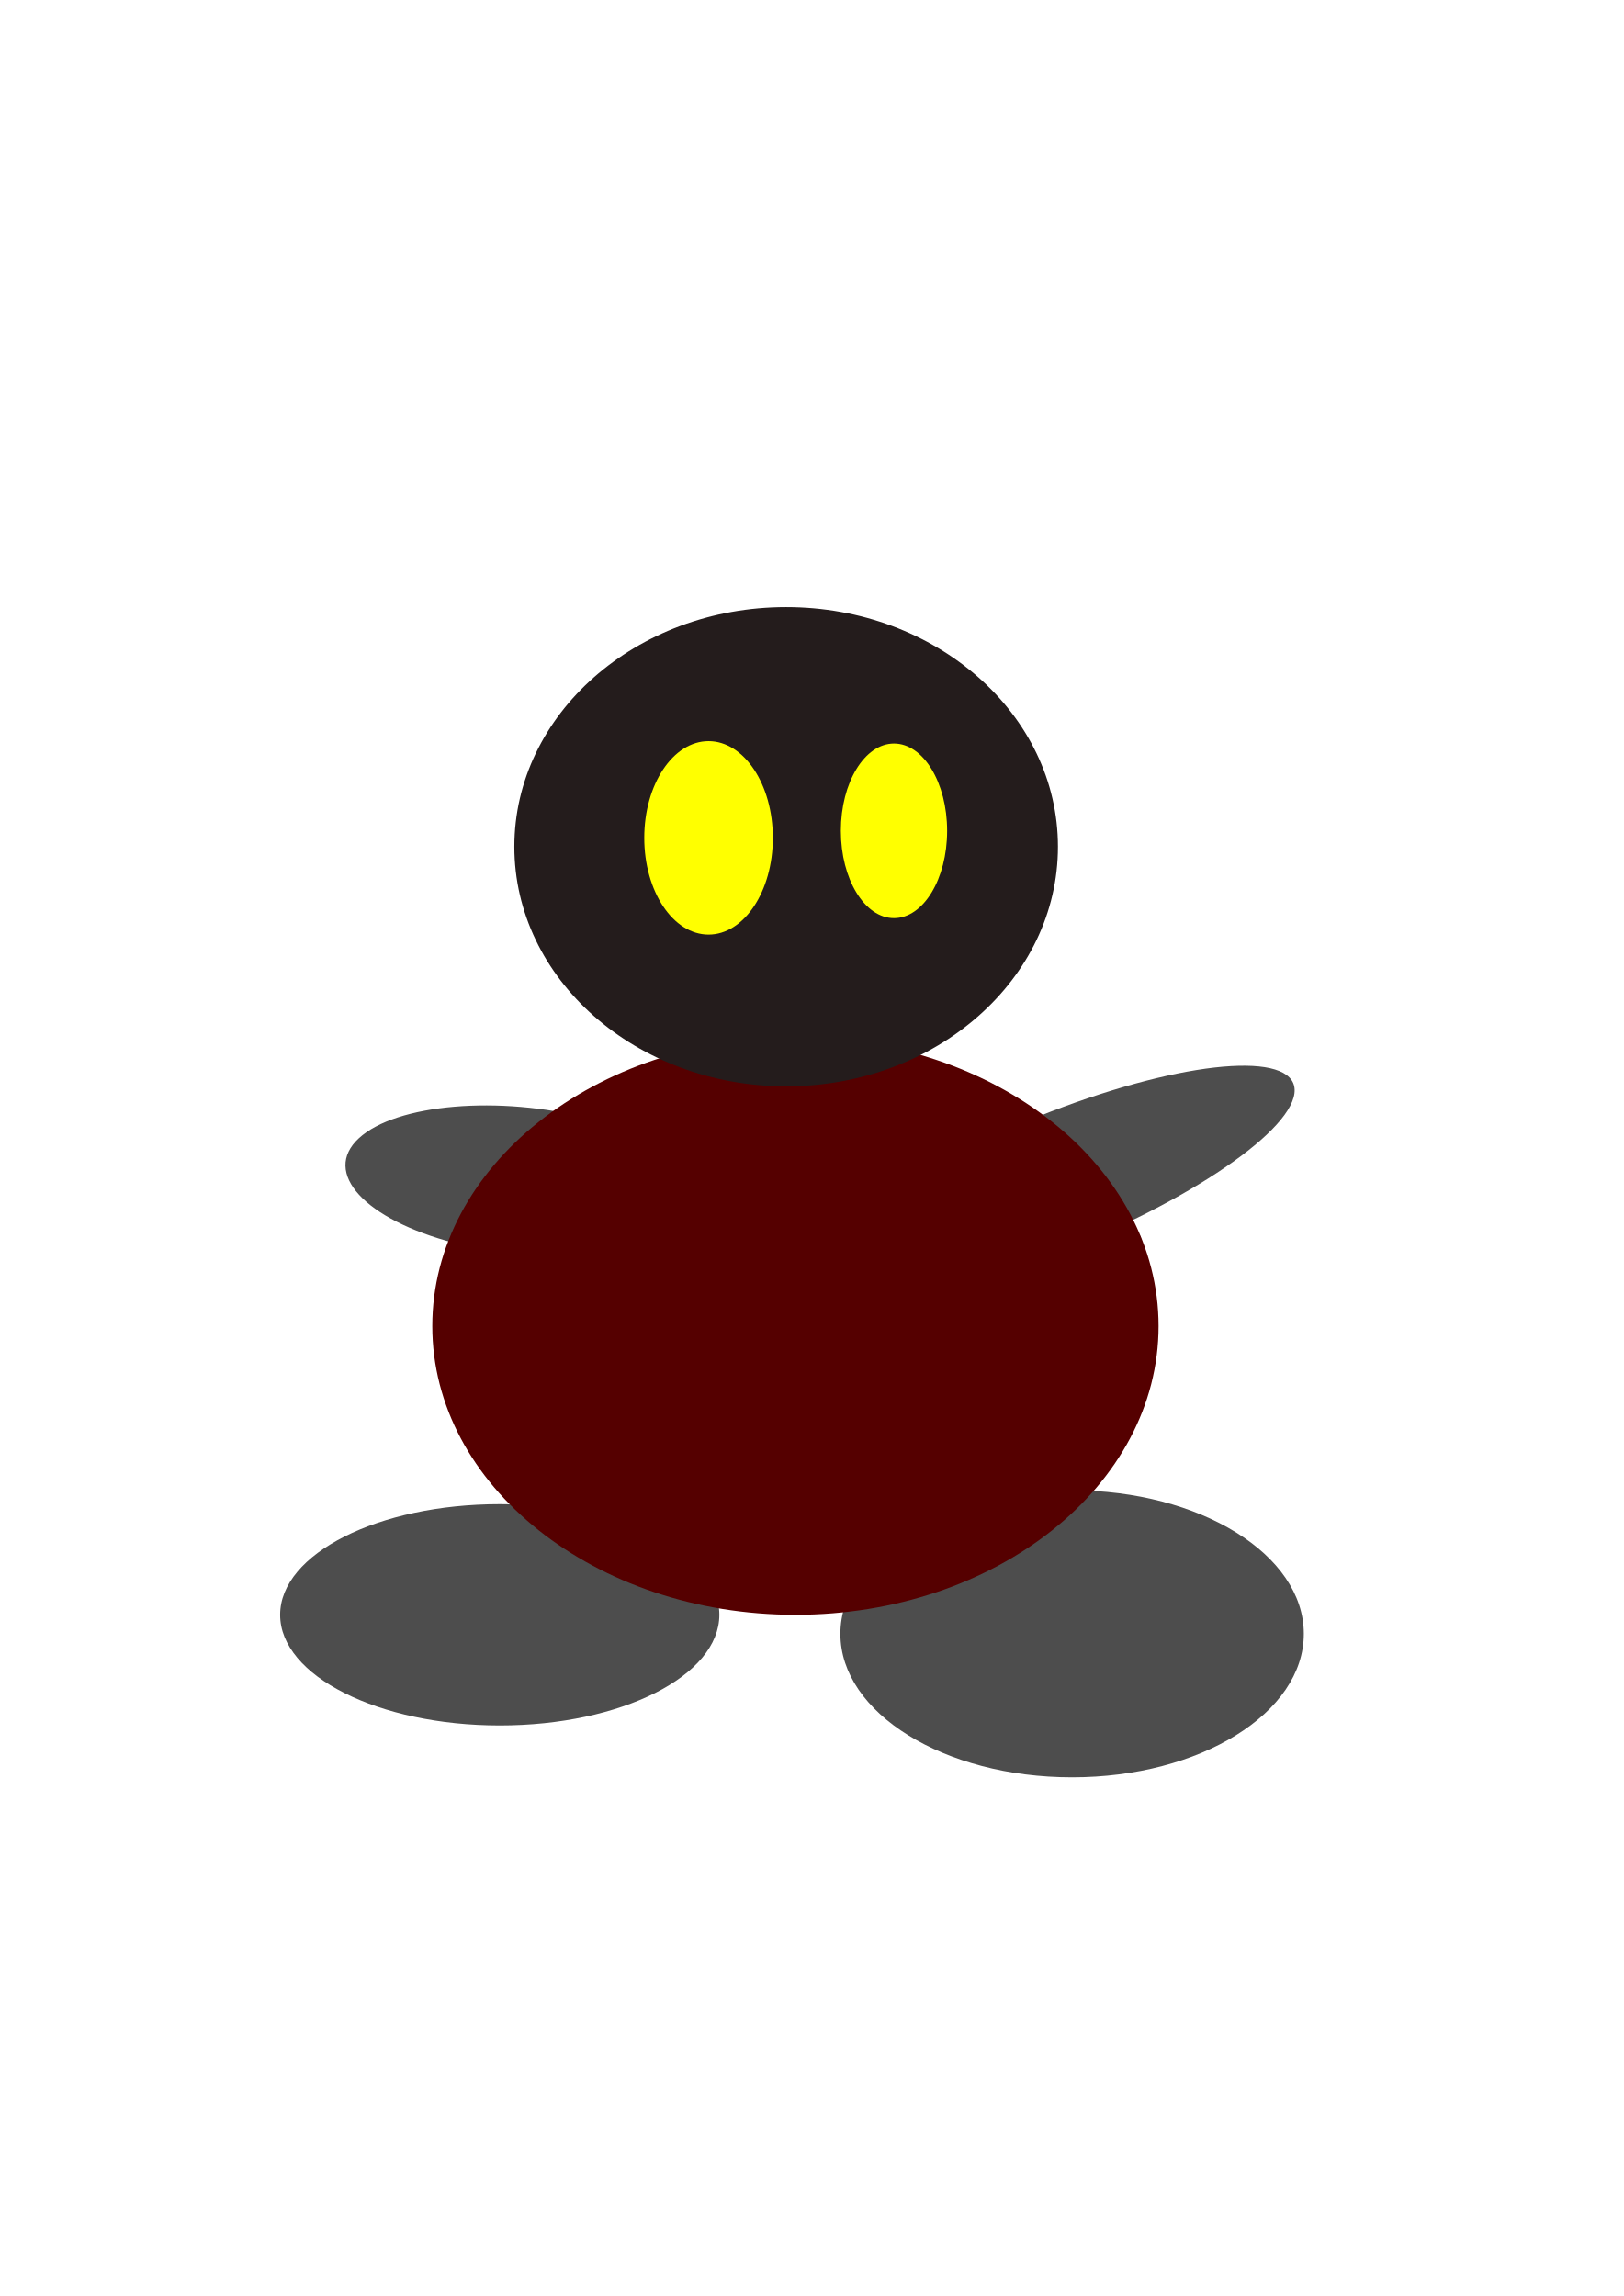
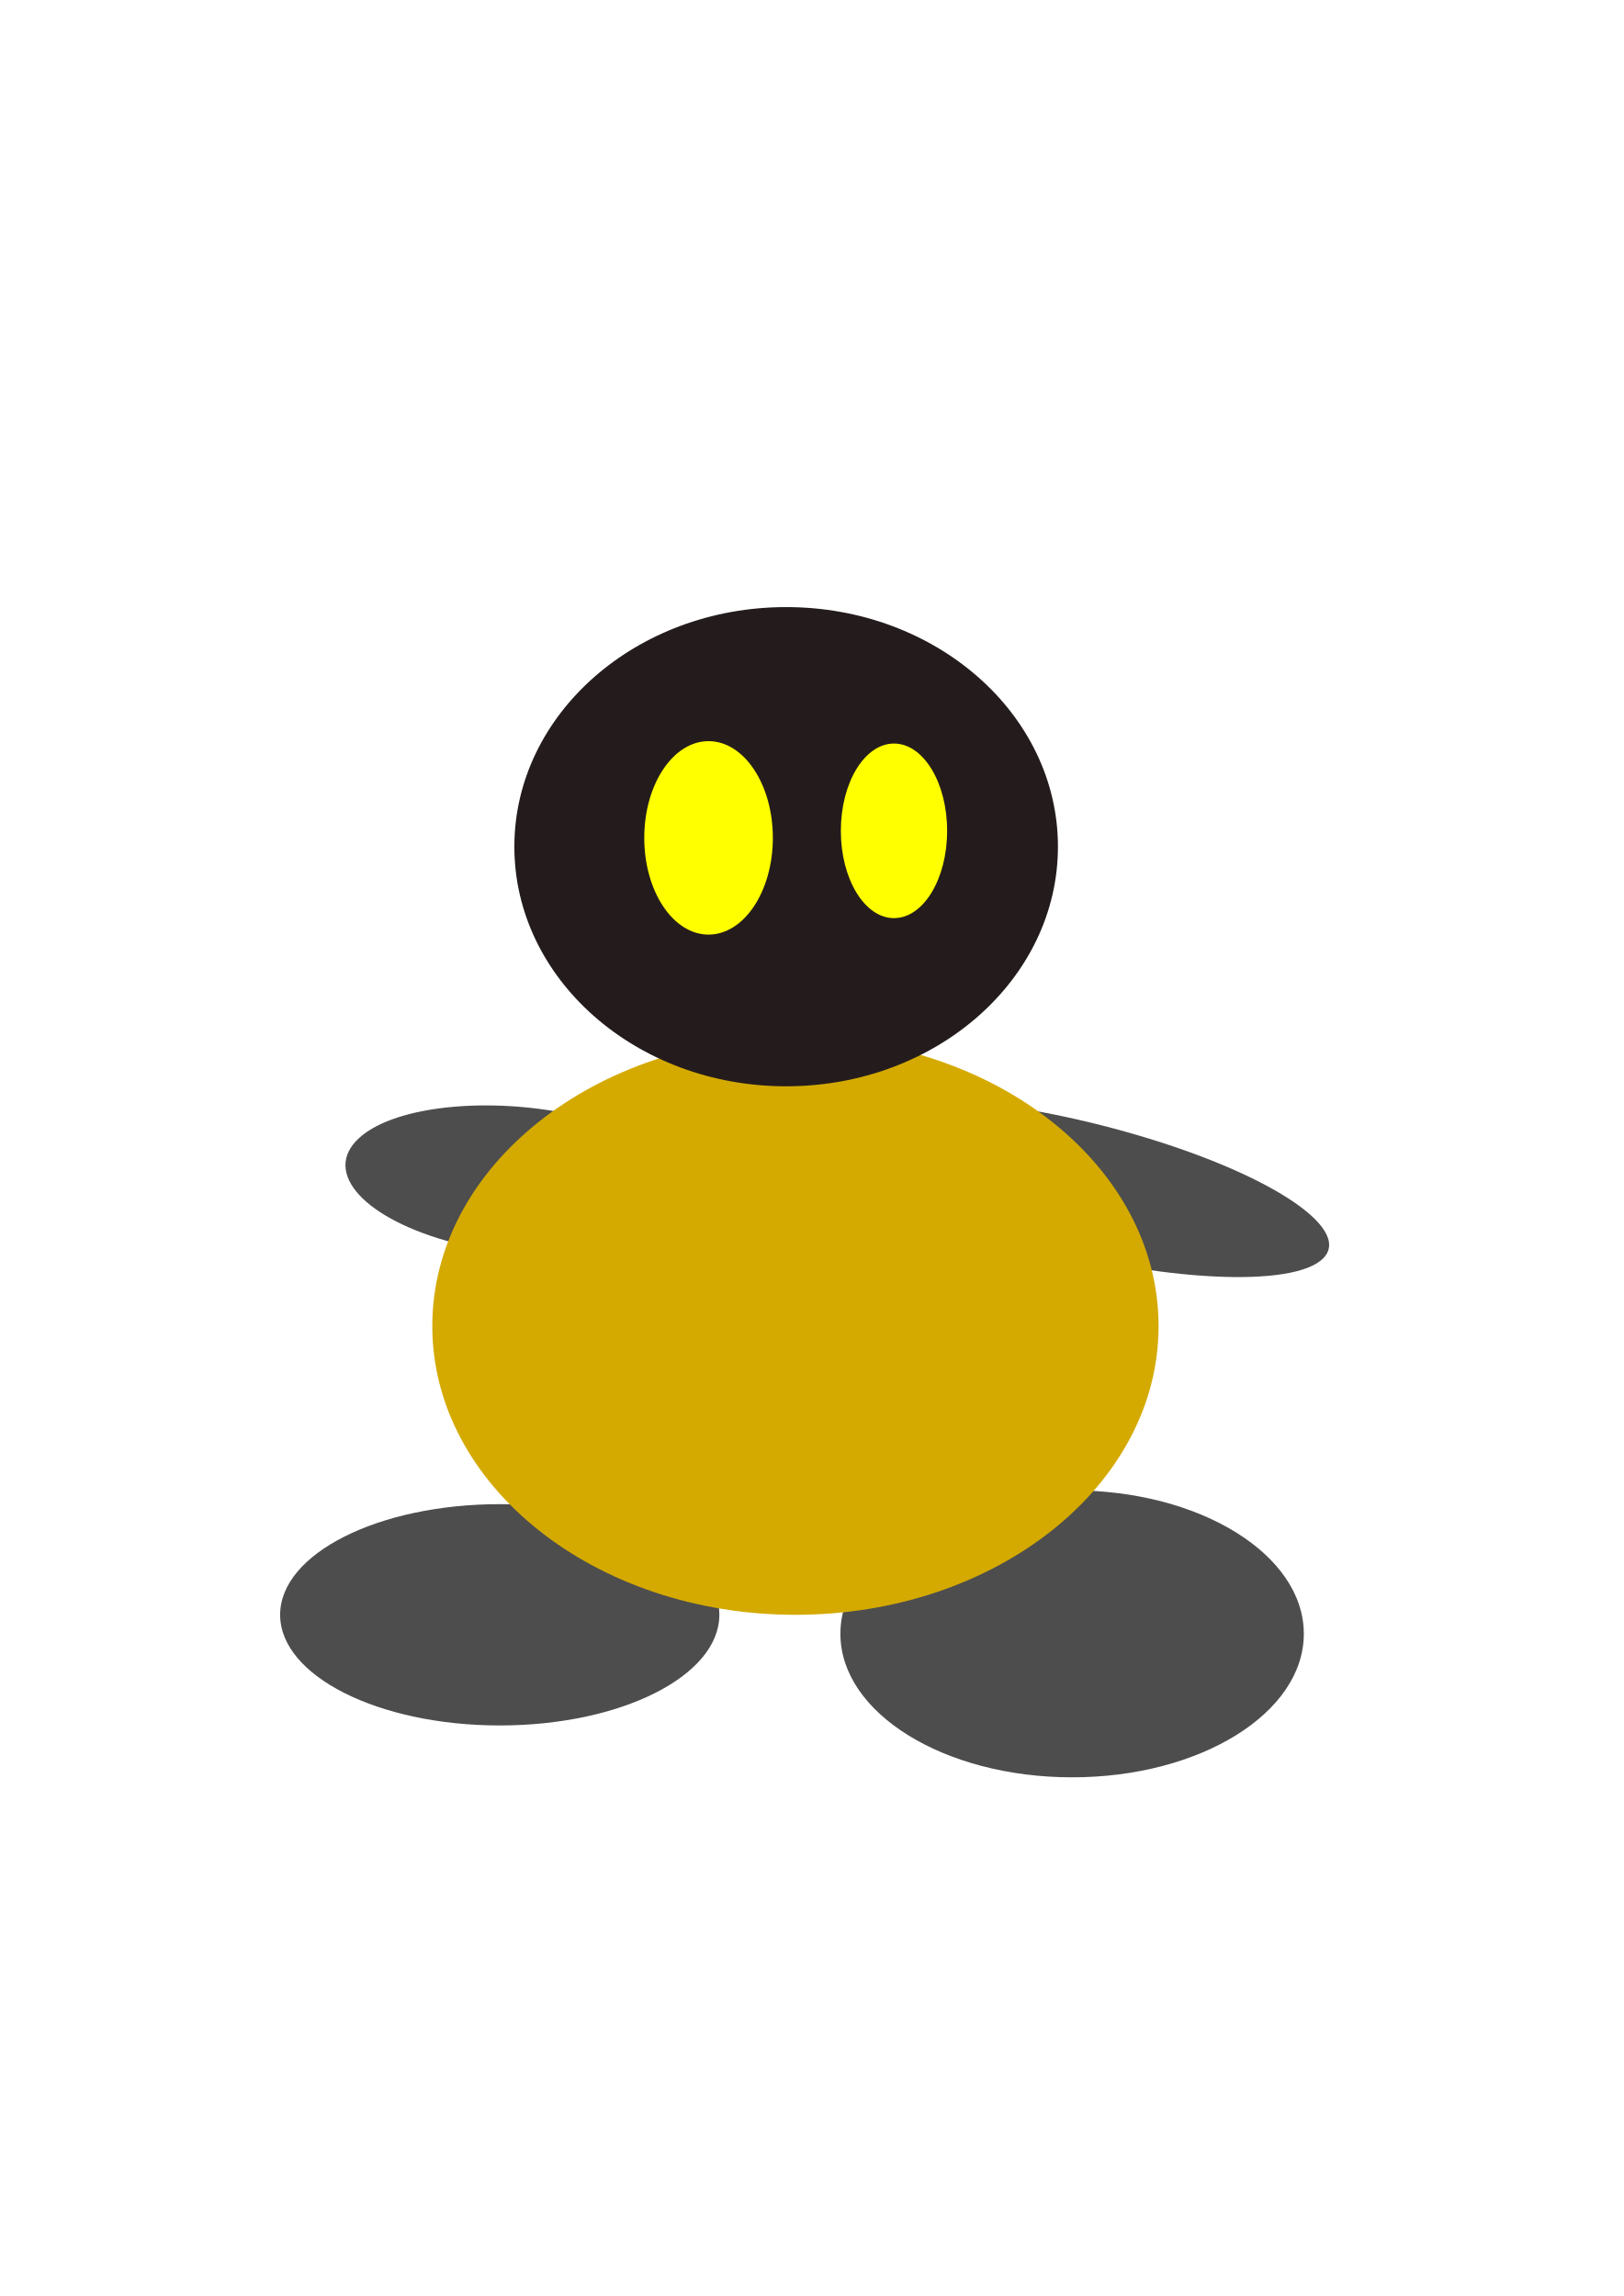
<svg xmlns="http://www.w3.org/2000/svg" width="210mm" height="297mm" viewBox="0 0 210 297" version="1.1" id="svg8">
  <defs id="defs2">
    </defs>
  <g id="layer6" style="display:inline">
-     <ellipse style="fill:#4d4d4d;stroke-width:0.265" id="path3895" cx="146.264" cy="160.353" rx="1.342" ry="1.118" />
-     <ellipse style="fill:#4d4d4d;stroke-width:0.343" id="path3897" cx="175.797" cy="-215.756" rx="33.27" ry="9.876" transform="matrix(0.9381567,-0.346211,0.1331373,-0.9910976,0,0)" />
+     <ellipse style="fill:#4d4d4d;stroke-width:0.343" id="path3897" cx="233.99" cy="-124.288" rx="33.27" ry="9.876" transform="matrix(0.9620375,0.2729173,0.691445,-0.7224291,0,0)" />
    <ellipse style="fill:#4d4d4d;stroke-width:0.271" id="path3899" cx="187.723" cy="155.317" rx="21.835" ry="11.867" transform="matrix(0.9676293,0.2523757,-0.734662,0.6784333,0,0)" />
+   </g>
+   <g style="display:none" id="g40">
+     <ellipse transform="matrix(0.9381567,-0.346211,0.1331373,-0.9910976,0,0)" ry="9.876" rx="33.27" cy="-215.756" cx="175.797" id="ellipse36" style="fill:#4d4d4d;stroke-width:0.343" />
+     <ellipse transform="matrix(0.9676293,0.2523757,-0.734662,0.6784333,0,0)" ry="11.867" rx="21.835" cy="155.317" cx="187.723" id="ellipse38" style="fill:#4d4d4d;stroke-width:0.271" />
  </g>
  <g id="layer3" style="display:inline">
    <ellipse style="fill:#4d4d4d;stroke-width:0.293" id="path3888" cx="64.633" cy="208.884" rx="28.403" ry="14.313" />
    <ellipse style="fill:#4d4d4d;stroke-width:0.338" id="path3890" cx="138.66" cy="211.344" rx="29.968" ry="18.562" />
  </g>
+   <g style="display:none" id="g34">
+     <ellipse ry="14.313" rx="28.403" cy="204.552" cx="147.389" id="ellipse30" style="fill:#4d4d4d;stroke-width:0.293" />
+     <ellipse ry="18.562" rx="29.968" cy="205.873" cx="68.215" id="ellipse32" style="fill:#4d4d4d;stroke-width:0.338" />
+   </g>
  <g id="layer4" style="display:inline">
-     <ellipse style="fill:#550000;stroke-width:0.311" id="path3804" cx="102.876" cy="171.535" rx="46.965" ry="37.349" />
+     <ellipse style="fill:#d4aa00;stroke-width:0.311" id="path3804" cx="102.876" cy="171.535" rx="46.965" ry="37.349" />
  </g>
  <g id="layer1" style="display:inline">
    <ellipse id="path3713" cx="101.676" cy="109.524" rx="35.152" ry="30.994" style="fill:#241c1c;stroke-width:0.265" />
  </g>
  <g id="layer2" style="display:inline">
    <ellipse style="fill:#ffff00;stroke-width:0.299" id="path3716" cx="91.64" cy="108.383" rx="8.315" ry="12.511" />
    <ellipse style="fill:#ffff00;stroke-width:0.326" id="path3718" cx="115.623" cy="107.473" rx="6.873" ry="11.292" />
  </g>
-   <g id="layer5" style="display:inline" />
+   <g id="layer5" style="display:none" />
</svg>
